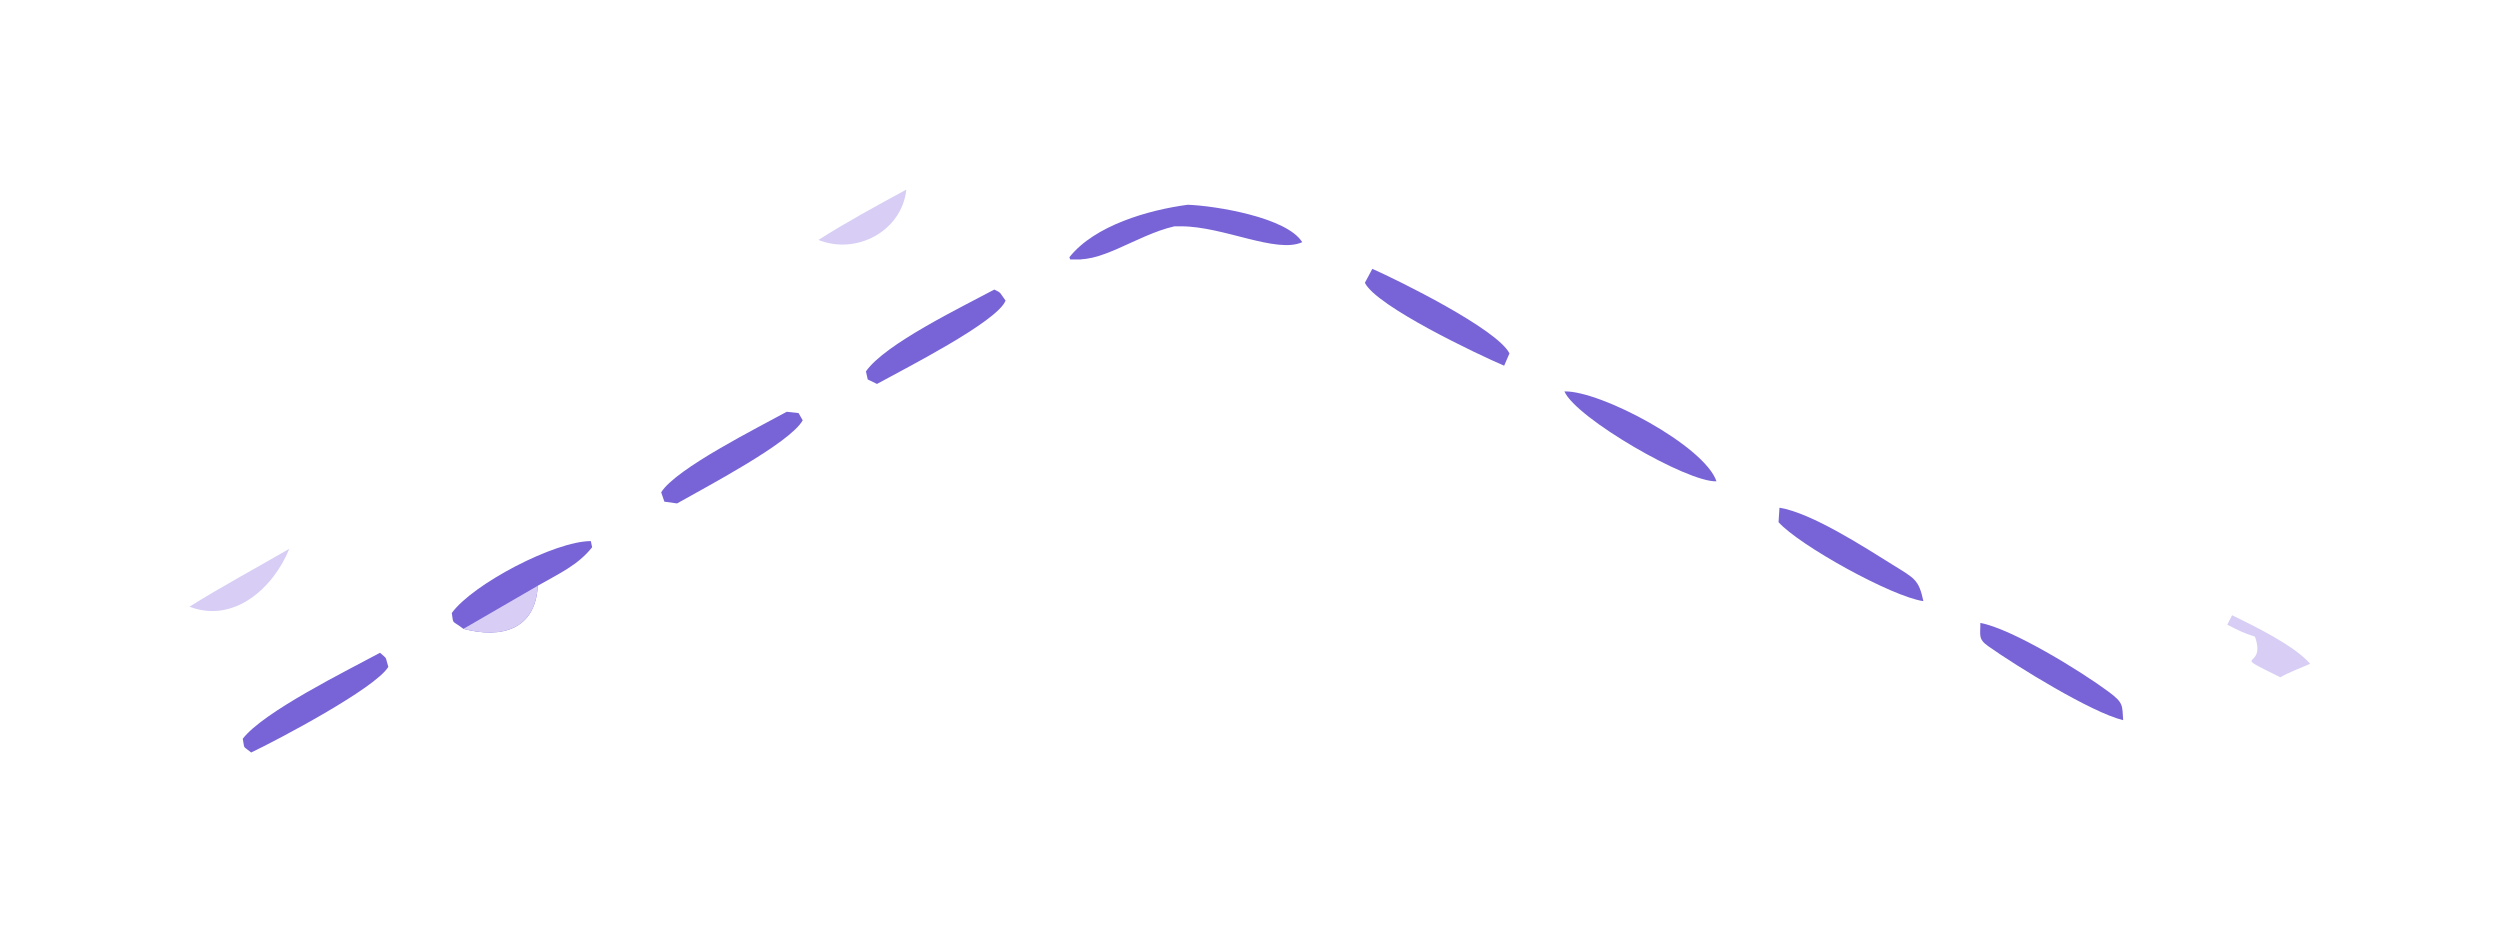
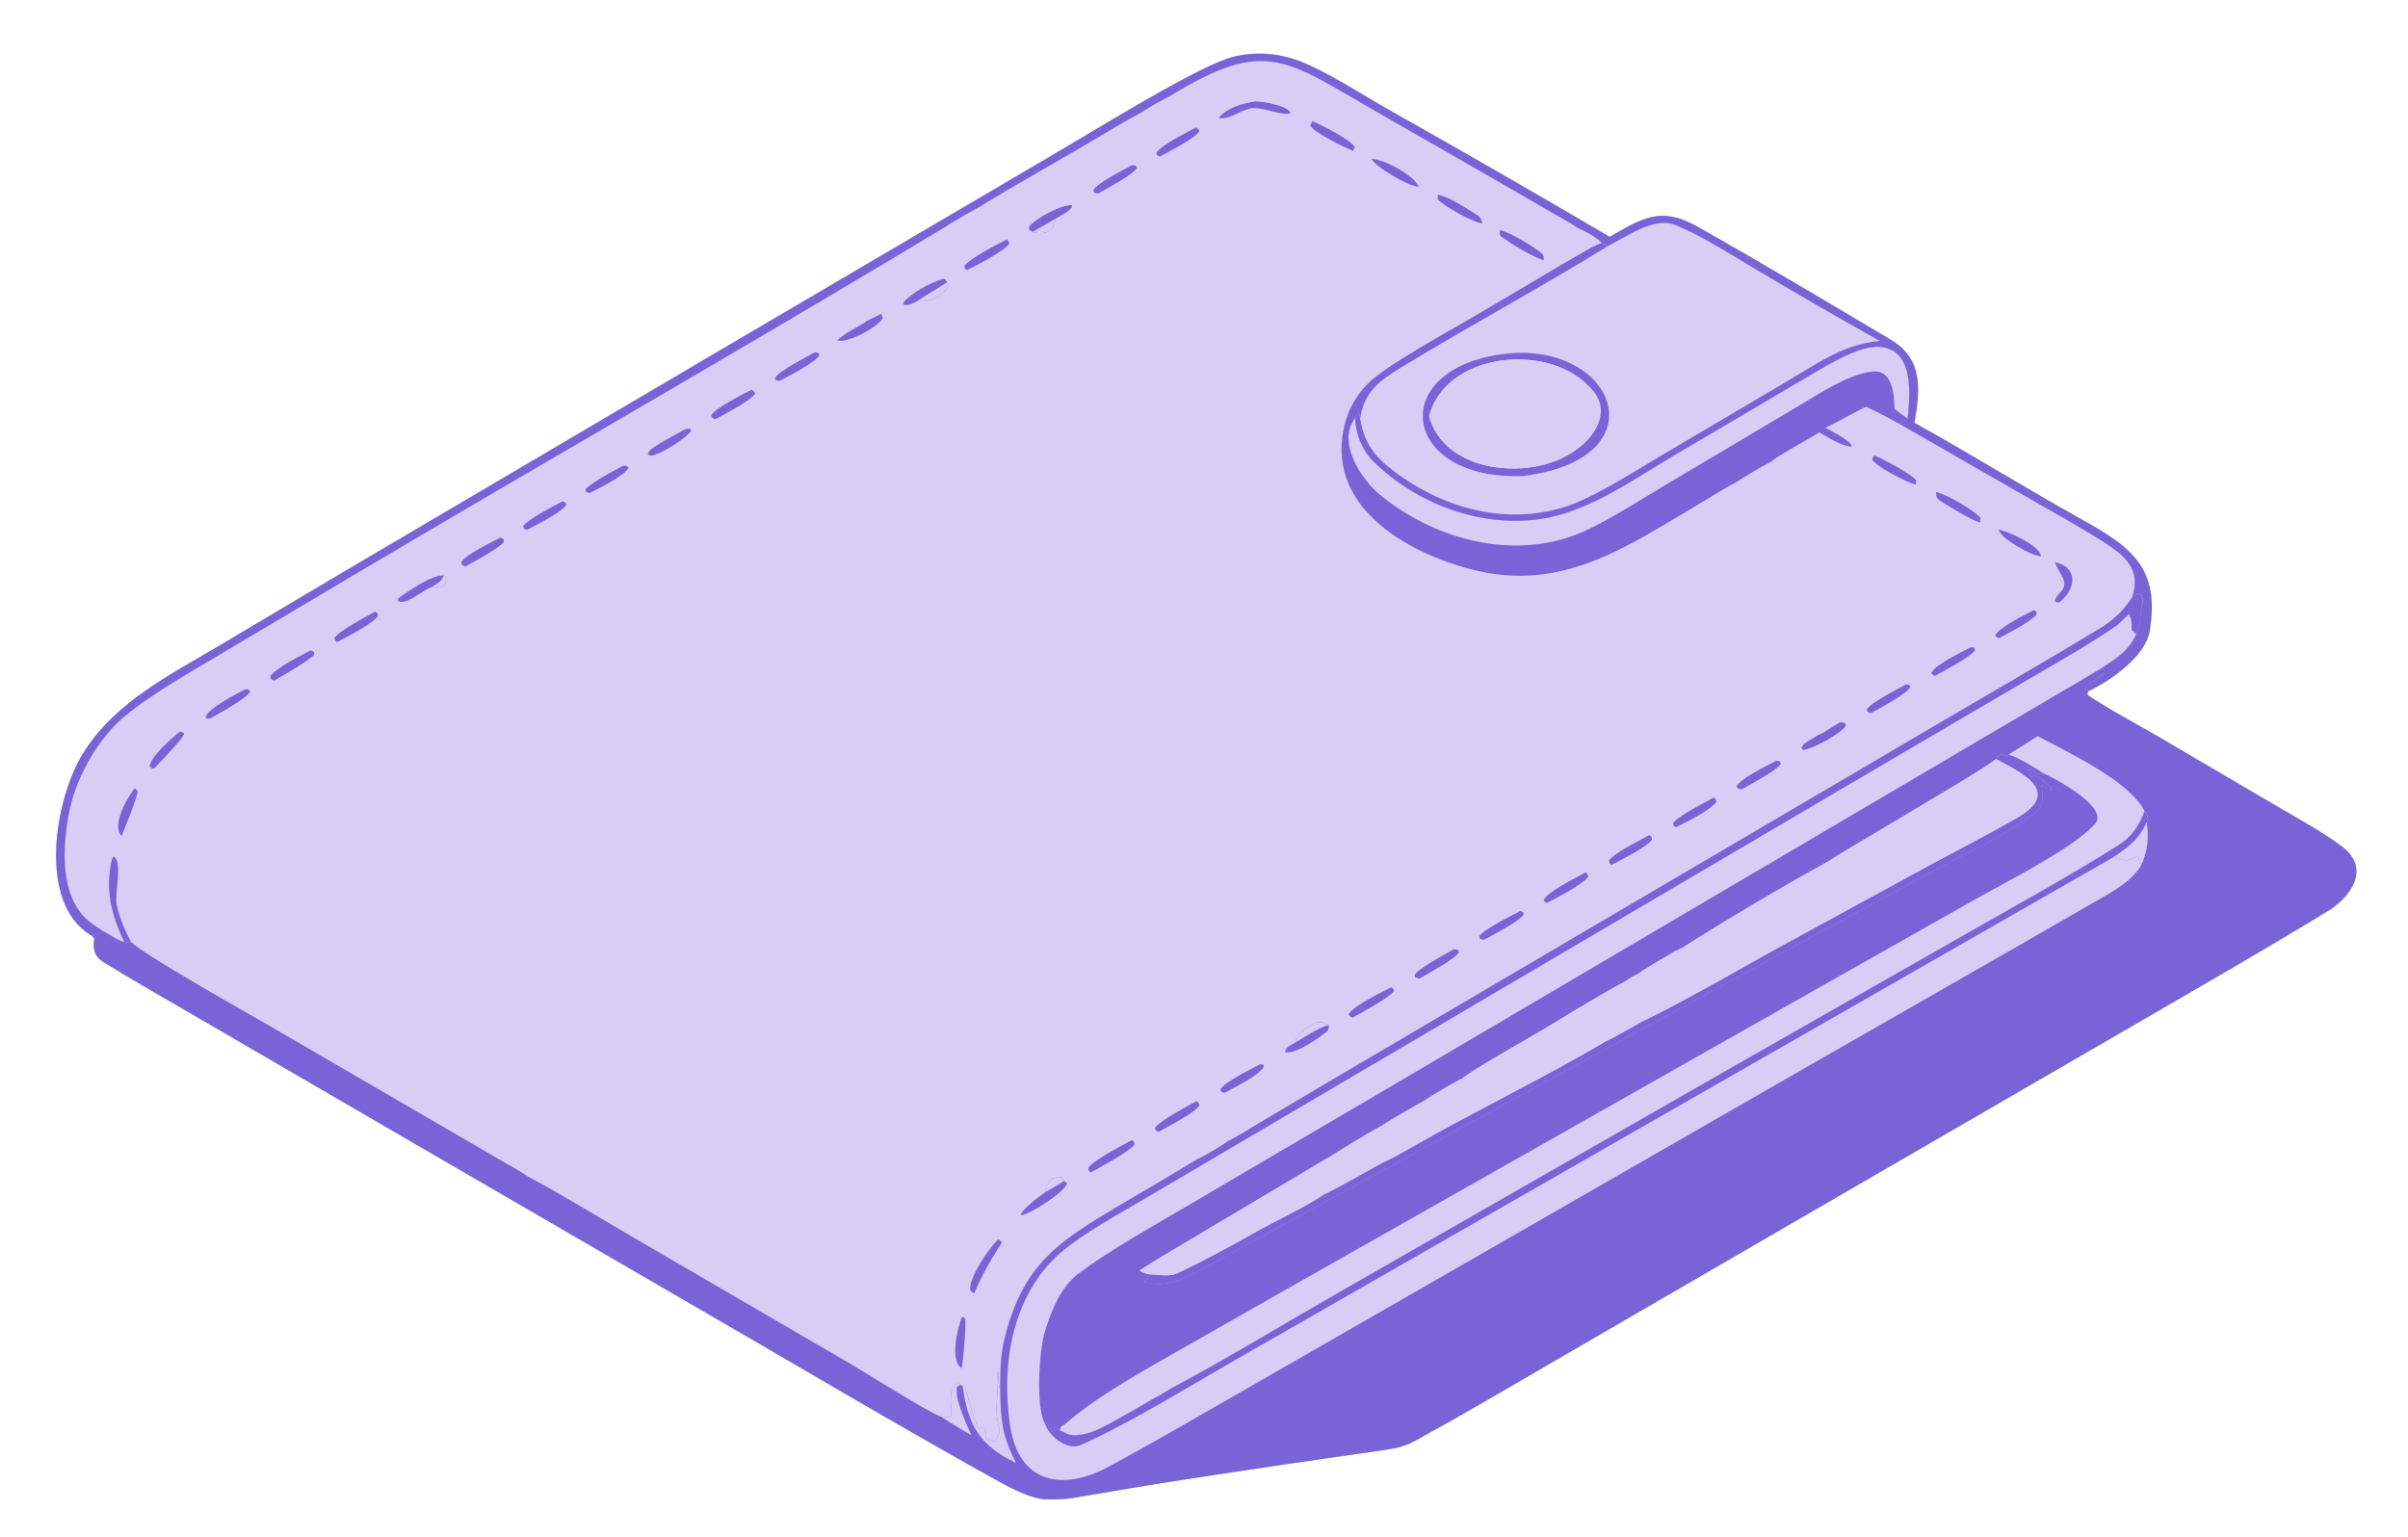
- <svg xmlns="http://www.w3.org/2000/svg" viewBox="0 0 211.1 79.5" width="211.1" height="79.5" fill="none">
-   <g transform="translate(-4136.7, -9155.1)">
+ <svg xmlns="http://www.w3.org/2000/svg" viewBox="0 0 659.9 421.2" width="659.9" height="421.2" fill="none">
+   <g transform="translate(-3892.9, -9144.6)">
+     <path d="M3918.14 9401.13C3902.94 9392.47 3907.92 9363.72 3915.53 9351.29C3924.29 9336.97 3939.79 9329.43 3953.79 9321.09L3987.17 9301.27L4095.33 9237.59L4183.13 9186.02C4193.08 9180.22 4221.67 9162.48 4230.71 9160.21C4236.36 9158.78 4242.3 9159.02 4247.82 9160.9C4255.23 9163.35 4266.53 9170.76 4273.57 9174.72C4293.83 9186.13 4313.98 9197.73 4334.03 9209.51C4342.93 9204.4 4348.07 9201.06 4357.96 9206.65C4375.82 9216.72 4393.43 9227.23 4411.06 9237.71C4420.02 9243.04 4419.1 9251.45 4417.57 9260.49C4433.03 9269.07 4448.07 9278.44 4463.63 9287.11C4477.09 9294.62 4484.91 9300.35 4481.99 9317.65C4480.83 9324.57 4471.16 9331.28 4465.2 9334.06L4464.9 9335.01C4469.95 9338.5 4478.5 9343.09 4484.09 9346.33L4517.14 9365.73C4522.99 9369.17 4529.42 9372.61 4534.79 9376.68C4542.88 9382.83 4536.87 9390.94 4530.13 9394.74C4513.77 9404.75 4497.18 9414.25 4480.61 9423.88L4390.91 9475.86L4319.6 9517.24C4306.8 9524.68 4293.83 9532.33 4280.85 9539.45C4277.39 9541.34 4274.63 9541.71 4270.78 9542.27C4251.52 9544.99 4232.28 9547.84 4213.06 9550.83C4204.27 9552.2 4195.54 9553.77 4186.76 9555.22C4184.84 9555.54 4179.74 9555.78 4177.95 9555.42C4173.93 9554.61 4169.51 9552.27 4165.92 9550.28C4143.88 9538.04 4122.08 9525.22 4100.29 9512.52L4006.66 9458.16L3946.69 9423.28C3938.17 9418.28 3929.53 9413.45 3921.15 9408.25C3918.68 9406.71 3918.3 9404.53 3918.73 9401.89L3918.14 9401.13Z" fill="#D7CDF5" />
+     <path d="M4477.1 9308.53L4478.49 9307.29C4479.84 9307.68 4479.35 9307.29 4480.05 9308.43C4480.06 9309.27 4480.12 9310.64 4479.64 9311.36C4479.39 9314.17 4479.36 9315.74 4478.32 9318.42L4478.22 9318.72C4476.11 9323.07 4472.9 9325.03 4469.01 9327.64L4469.67 9328.73C4467.54 9331.41 4464.84 9331.43 4464.23 9333.43L4465.2 9334.06L4464.9 9335.01C4469.95 9338.5 4478.5 9343.09 4484.09 9346.33L4517.14 9365.73C4522.99 9369.17 4529.42 9372.61 4534.79 9376.68C4542.88 9382.83 4536.87 9390.94 4530.13 9394.74C4513.77 9404.75 4497.18 9414.25 4480.61 9423.88L4390.91 9475.86L4319.6 9517.24C4306.8 9524.68 4293.83 9532.33 4280.85 9539.46C4277.39 9541.34 4274.63 9541.71 4270.78 9542.27C4251.52 9544.99 4232.28 9547.84 4213.06 9550.83C4204.27 9552.2 4195.54 9553.77 4186.76 9555.22C4184.84 9555.54 4179.74 9555.79 4177.95 9555.42C4173.93 9554.61 4169.5 9552.28 4165.92 9550.28C4143.88 9538.04 4122.08 9525.22 4100.29 9512.52L4006.66 9458.16L3946.69 9423.28C3938.17 9418.28 3929.53 9413.45 3921.15 9408.25C3918.68 9406.71 3918.3 9404.53 3918.73 9401.9L3918.14 9401.13C3919.29 9400.94 3920.16 9400.37 3921.2 9399.83C3922.6 9400.59 3925.69 9402.62 3926.95 9402.76C3927.89 9402.97 3927.82 9402.99 3928.74 9402.72C3932.16 9406.24 3960.69 9422.26 3966.6 9425.68L4032.43 9463.97C4033.92 9464.86 4035.69 9465.85 4037.11 9466.81C4047.24 9472.24 4058.23 9478.98 4068.26 9484.82L4126.07 9518.48C4130.09 9520.81 4147.69 9531.96 4150.71 9532.84C4152.08 9532.88 4152.17 9533.26 4153.53 9532.9C4153.73 9529.75 4152.52 9525.15 4155.5 9523.36L4156.08 9524.16L4156.71 9524.56L4157.26 9524.63C4158.24 9526.9 4159.97 9535.46 4161.51 9536.49L4161.79 9535.53C4162.74 9535.9 4163.14 9537.14 4163.19 9538.11L4162.87 9538.54L4163.69 9539.38L4164.68 9539.24L4165.05 9539.77L4165.76 9539.54C4166.42 9538.08 4167.15 9537.07 4166.69 9535.68C4165.17 9531.08 4166.78 9525.93 4166.21 9521.01L4166.44 9520.63C4166.63 9522.18 4166.34 9524.04 4166.97 9525.22C4167.01 9520.02 4167.07 9515.66 4168.38 9510.65C4173.52 9490.88 4183.26 9484.75 4199.4 9475.14C4206.71 9470.87 4214 9466.55 4221.24 9462.18C4223.38 9461.2 4227.24 9458.83 4229.19 9457.48C4231.19 9456.55 4235.57 9453.82 4237.63 9452.61L4257.08 9441.06L4328.27 9399.21L4423.52 9343.26C4438.33 9334.55 4453.34 9325.93 4468.04 9317.03C4472.13 9314.55 4474.32 9312.44 4477.1 9308.53Z" fill="#7864D7" />
+     <path d="M4476.41 9312.89C4477.15 9315 4477.09 9314.96 4477.1 9317.25L4478.32 9318.42L4478.22 9318.72C4476.11 9323.07 4472.9 9325.03 4469.01 9327.64L4275.09 9441.78L4217.74 9475.44C4208.2 9481.09 4197.47 9486.95 4188.65 9493.54C4183.52 9497.37 4180.92 9503.95 4179.15 9509.93C4177.63 9515.11 4176.74 9530.23 4179.22 9534.7L4179.93 9534.67C4180.31 9535.42 4180.68 9536.17 4181.05 9536.93L4181.54 9536.88L4181.87 9535.64C4182.51 9536 4182.79 9536.19 4183.38 9536.62C4183.92 9536.86 4185.76 9537.8 4186.18 9537.86C4191.37 9538.58 4196.76 9534.79 4201.2 9532.4C4203.88 9530.95 4206.82 9529.17 4209.59 9527.58C4210.73 9527.01 4212.2 9526.06 4213.33 9525.39C4228.55 9517.34 4246.22 9506.57 4261.31 9497.95L4366.29 9437.82L4434.5 9398.94C4447.3 9391.67 4460.64 9384.27 4473.12 9376.43C4477.13 9373.91 4478.9 9371.18 4480.58 9366.95C4481.5 9367.85 4481.39 9368.14 4481.59 9369.42L4481.19 9370.07C4481.78 9374.42 4481.43 9378.08 4479.51 9382.08C4478.4 9383.72 4477.05 9385.18 4475.5 9386.41C4472.8 9388.59 4467.52 9391.45 4464.38 9393.27L4444.78 9404.55L4383.74 9439.51L4263.53 9508.58L4224.82 9530.8C4215.51 9536.17 4206.21 9541.48 4196.76 9546.59C4184.19 9553.4 4172.06 9551.28 4169.72 9535.37C4167.18 9518.85 4170.24 9499.56 4183.45 9488.06C4189.67 9482.64 4199.99 9477.11 4207.3 9472.75L4250.93 9447.08L4400.8 9358.94L4446.57 9332.08C4454.72 9327.29 4465.74 9321.17 4473.28 9315.85L4476.41 9312.89Z" fill="#D7CDF5" />
+     <path d="M4480.58 9366.95C4481.5 9367.85 4481.39 9368.14 4481.58 9369.42L4481.19 9370.07C4481.78 9374.42 4481.43 9378.08 4479.51 9382.08L4478.89 9379.46C4478.3 9379.46 4478.32 9379.39 4477.87 9379.61C4474.76 9381.12 4475.13 9380.09 4472.16 9379.49L4293.65 9481.71L4230.8 9517.71C4218.02 9525.06 4202.71 9534.56 4189.09 9540.68C4185.63 9542.23 4180.46 9538.59 4179.22 9534.7L4179.93 9534.67C4180.31 9535.42 4180.68 9536.17 4181.05 9536.93L4181.54 9536.88L4181.87 9535.64C4182.51 9536 4182.79 9536.19 4183.38 9536.62C4183.92 9536.86 4185.76 9537.8 4186.18 9537.86C4191.37 9538.58 4196.76 9534.79 4201.2 9532.4C4203.88 9530.95 4206.82 9529.17 4209.59 9527.58C4210.73 9527.01 4212.2 9526.06 4213.33 9525.39C4228.55 9517.34 4246.22 9506.57 4261.31 9497.95L4366.29 9437.82L4434.5 9398.94C4447.3 9391.67 4460.64 9384.27 4473.12 9376.43C4477.13 9373.91 4478.9 9371.18 4480.58 9366.95Z" fill="#7864D7" />
+     <path d="M4481.19 9370.07C4481.78 9374.42 4481.43 9378.08 4479.51 9382.08L4478.89 9379.46C4478.3 9379.46 4478.32 9379.39 4477.87 9379.61C4474.76 9381.12 4475.13 9380.09 4472.16 9379.49C4476.5 9376.49 4478.8 9374.92 4481.19 9370.07Z" fill="#D7CDF5" />
+     <path d="M4476.41 9312.89C4477.15 9315 4477.09 9314.96 4477.1 9317.25L4478.32 9318.42L4478.22 9318.72C4475.5 9317.55 4476.95 9317.66 4473.52 9317.07L4473.28 9315.85L4476.41 9312.89Z" fill="#D7CDF5" />
+     <path d="M4439.9 9352.66L4440.92 9351.47C4442.03 9351.2 4441.45 9351.2 4442.68 9351.84L4443.32 9351.42C4446.12 9352.21 4450.39 9354.96 4452.98 9356.57C4450.93 9356.95 4451.16 9356.77 4449.63 9355.33L4448.89 9355.28C4449.04 9356.57 4449.03 9356.53 4449.55 9357.73L4450.23 9356.88C4451.53 9357.59 4454.63 9359.66 4455.12 9361L4454.88 9361.51C4453.91 9360.65 4453.45 9359.93 4452.39 9359.76C4452.66 9361.83 4453.14 9365.16 4451.52 9366.59C4444.74 9372.54 4432.98 9377.82 4425.05 9382.09L4386.75 9402.85L4307.73 9445.91L4251.11 9476.75C4240.72 9482.44 4230.36 9488.22 4219.85 9493.7C4215.71 9495.86 4211.04 9497.58 4206.43 9495.94C4207.73 9494.97 4207.19 9495.58 4207.87 9493.87C4206.52 9493.58 4206.4 9493.49 4205.2 9492.92C4206 9492.06 4216.79 9485.75 4218.49 9484.73L4256.48 9462.13C4260.82 9459.42 4267.48 9455.25 4271.91 9452.91C4275.59 9450.59 4279.39 9448.45 4283.16 9446.29C4284.88 9445.05 4291.75 9440.98 4293.62 9440.17C4296.73 9437.75 4307.83 9431.43 4311.63 9429.23C4320.07 9424.36 4329.62 9418.17 4338.12 9413.67C4339.63 9412.55 4340.63 9412.07 4342.28 9411.2C4344.63 9409.51 4349.45 9406.88 4352.19 9405.18L4354.13 9404.25C4366.09 9396.64 4381.77 9387.39 4394.13 9380.57C4395.13 9379.7 4403.8 9374.66 4405.26 9373.78L4431.19 9358.29C4434.46 9356.34 4436.84 9354.9 4439.9 9352.66Z" fill="#D7CDF5" />
+     <path d="M4439.9 9352.66L4440.92 9351.47C4442.03 9351.2 4441.45 9351.2 4442.68 9351.84L4443.32 9351.42C4446.12 9352.21 4450.39 9354.96 4452.98 9356.57C4450.93 9356.95 4451.16 9356.77 4449.63 9355.33L4448.89 9355.28C4449.04 9356.57 4449.03 9356.53 4449.55 9357.73L4450.23 9356.88C4451.53 9357.59 4454.63 9359.66 4455.12 9361L4454.88 9361.51C4453.91 9360.65 4453.45 9359.93 4452.39 9359.76C4452.66 9361.83 4453.14 9365.16 4451.52 9366.59C4444.74 9372.54 4432.98 9377.82 4425.05 9382.09L4386.75 9402.85L4307.73 9445.91L4251.11 9476.75C4240.72 9482.44 4230.36 9488.22 4219.85 9493.7C4215.71 9495.86 4211.04 9497.58 4206.43 9495.94C4207.73 9494.97 4207.19 9495.58 4207.86 9493.87C4209.69 9494.04 4213.62 9494.46 4215.15 9493.76C4221.86 9490.66 4229.73 9486.42 4236.13 9482.78C4241.54 9479.69 4250.59 9475.43 4255.38 9472.21C4260.73 9469.61 4266.72 9466.11 4271.99 9463.19C4274.47 9462.05 4277.45 9460.36 4279.83 9459C4297.2 9449.09 4315.67 9440.18 4332.87 9430.08C4334.65 9429.37 4341.58 9425.41 4343.22 9424.46C4356.27 9418.11 4373.06 9408.18 4386.2 9401.09L4422.22 9381.46C4430.01 9377.25 4437.94 9373.21 4445.62 9368.79C4458.08 9361.63 4447.13 9356.53 4439.9 9352.66Z" fill="#7864D7" />
+     <path d="M4439.9 9352.66C4447.13 9356.53 4458.08 9361.63 4445.62 9368.79C4437.94 9373.21 4430.01 9377.25 4422.22 9381.45L4386.2 9401.09C4373.06 9408.18 4356.27 9418.11 4343.23 9424.46C4344.45 9419.98 4361.4 9412.83 4365.95 9411.01C4366.72 9409.81 4367.2 9408.83 4368.52 9408.27C4376.31 9404.96 4383.07 9401.41 4390.37 9397.19C4395.06 9394.48 4403.17 9391.81 4407.25 9387.81C4410.15 9384.97 4413.6 9386.33 4415.46 9384.18C4415.22 9383.33 4415.24 9383.74 4415.33 9382.94C4422.22 9379.33 4429.12 9375.97 4435.64 9371.74C4439.77 9369.08 4453.39 9366.45 4447.83 9359.03C4446.51 9358.7 4445.48 9358.4 4444.52 9357.37C4438.95 9351.35 4436.59 9359.97 4431.19 9358.29C4434.46 9356.34 4436.84 9354.9 4439.9 9352.66Z" fill="#D7CDF5" />
+     <path d="M4256.48 9462.13C4255.06 9467.69 4237.38 9474.17 4232.86 9477.29C4230.59 9478.86 4211.92 9489.11 4211.93 9490.16L4211.92 9489.65L4212.44 9490.24C4213.49 9490.21 4214.26 9489.97 4214.89 9490.47L4213.17 9491.62L4213.17 9492.2L4213.8 9492.41C4215.99 9490.99 4222.77 9489.82 4223.26 9488.5L4222.58 9487.88C4223.82 9486.37 4229.17 9485.58 4230.62 9484.49C4237.95 9478.98 4246.39 9475.69 4254.62 9471.86L4255.38 9472.21C4250.59 9475.43 4241.54 9479.69 4236.13 9482.77C4229.73 9486.42 4221.86 9490.66 4215.15 9493.76C4213.62 9494.46 4209.69 9494.04 4207.87 9493.87C4206.52 9493.58 4206.4 9493.48 4205.2 9492.92C4206 9492.06 4216.79 9485.75 4218.49 9484.73L4256.48 9462.13Z" fill="#D7CDF5" />
+     <path d="M4271.99 9463.19C4272.21 9462.07 4272.54 9461.84 4273.56 9460.99C4276.8 9458.27 4275.61 9458.35 4279.21 9458.5C4283.3 9455.07 4329.1 9429.7 4332.87 9430.08C4315.67 9440.18 4297.2 9449.09 4279.83 9459C4277.45 9460.36 4274.47 9462.04 4271.99 9463.19Z" fill="#D7CDF5" />
+     <path d="M4338.12 9413.67C4336.29 9418.61 4318.06 9426.18 4313.49 9429.08C4310.18 9431.18 4311.31 9429.81 4309.07 9432.73C4307.06 9435.34 4302.21 9434.33 4300.24 9439.16C4299.18 9439.56 4294.7 9440.37 4293.62 9440.17C4296.73 9437.75 4307.83 9431.42 4311.63 9429.23C4320.07 9424.36 4329.62 9418.17 4338.12 9413.67Z" fill="#D7CDF5" />
+     <path d="M4394.13 9380.57C4392.39 9384.59 4378.23 9390.96 4374.09 9393.53C4368.05 9397.25 4361.18 9403.09 4354.13 9404.25C4366.09 9396.64 4381.77 9387.39 4394.13 9380.57Z" fill="#D7CDF5" />
+     <path d="M4283.16 9446.29C4281.44 9450.08 4276.09 9453 4271.91 9452.91C4275.59 9450.59 4279.39 9448.45 4283.16 9446.29Z" fill="#D7CDF5" />
+     <path d="M4352.19 9405.18C4352.78 9405.96 4353.29 9406.29 4353.21 9407.01L4352.7 9407.18C4350.31 9408.01 4344.19 9411.18 4342.28 9411.2C4344.63 9409.51 4349.45 9406.88 4352.19 9405.18Z" fill="#D7CDF5" />
+     <path d="M4451.32 9346.37C4459.59 9350.79 4476.37 9358.65 4480.42 9366.63L4480.58 9366.95C4478.9 9371.18 4477.13 9373.91 4473.12 9376.43C4460.64 9384.27 4447.3 9391.67 4434.5 9398.94L4366.29 9437.82L4261.31 9497.95C4246.22 9506.57 4228.55 9517.34 4213.33 9525.39C4212.2 9526.06 4210.73 9527.01 4209.59 9527.58C4206.82 9529.17 4203.88 9530.95 4201.2 9532.4C4196.76 9534.79 4191.37 9538.58 4186.18 9537.86C4185.76 9537.8 4183.92 9536.86 4183.38 9536.62C4183.77 9535.27 4183.4 9535.85 4184.76 9534.99L4187.93 9532.36C4195.15 9526.51 4206.73 9520.02 4214.9 9515.36L4248.23 9496.4L4386.62 9418L4434.46 9390.95C4441.64 9386.89 4461.46 9376.94 4467.1 9370.34C4470.77 9366.04 4457.11 9358.51 4452.98 9356.57C4450.39 9354.96 4446.12 9352.21 4443.32 9351.42L4451.32 9346.37Z" fill="#D7CDF5" />
+     <path d="M4209.59 9527.58C4209.18 9525.55 4209.64 9525.05 4211.23 9524.04C4212.93 9524.06 4212.28 9523.75 4213.38 9524.71L4213.33 9525.39C4212.2 9526.06 4210.73 9527.01 4209.59 9527.58Z" fill="#D7CDF5" />
+     <path d="M4184.76 9534.99L4187.93 9532.36C4189.15 9532.52 4189.26 9532.4 4190.19 9533.14C4189.51 9534.47 4187.73 9535.01 4186.34 9535.49C4185.42 9535.31 4185.51 9535.44 4184.76 9534.99Z" fill="#D7CDF5" />
+     <path d="M4206.43 9495.94C4211.04 9497.58 4215.71 9495.86 4219.85 9493.7C4230.36 9488.22 4240.72 9482.44 4251.11 9476.75L4307.73 9445.91L4386.75 9402.85L4425.05 9382.09C4432.98 9377.82 4444.74 9372.54 4451.52 9366.59C4453.14 9365.16 4452.66 9361.83 4452.39 9359.76C4453.45 9359.92 4453.91 9360.65 4454.88 9361.51C4456.29 9363.72 4457.27 9364.86 4456.67 9367.54C4455.94 9370.8 4452.04 9373.2 4449.23 9374.75C4432.6 9383.91 4415.85 9392.95 4399.19 9402.07L4293.49 9459.82L4243.47 9487.43C4234.78 9492.25 4225.86 9497.33 4216.94 9501.7C4210.3 9504.95 4202.93 9501.65 4196.91 9498.42C4198.62 9497.21 4200.61 9495.73 4202.36 9494.63C4203.69 9495.04 4205.13 9495.45 4206.43 9495.94Z" fill="#7864D7" />
+     <path d="M4156.71 9524.56L4157.26 9524.63C4158.24 9526.9 4159.97 9535.46 4161.51 9536.49L4161.79 9535.53C4162.74 9535.9 4163.14 9537.14 4163.19 9538.11L4162.87 9538.55L4163.69 9539.38L4164.68 9539.24L4165.05 9539.77L4165.76 9539.54C4166.42 9538.08 4167.15 9537.07 4166.69 9535.68C4165.17 9531.08 4166.78 9525.93 4166.21 9521.02L4166.44 9520.63C4166.63 9522.18 4166.34 9524.04 4166.97 9525.22C4167.15 9533.95 4167.43 9537.96 4171.39 9545.63C4161.35 9540.8 4158.2 9535.3 4156.71 9524.56Z" fill="#D7CDF5" />
+     <path d="M4150.71 9532.84C4152.08 9532.88 4152.17 9533.26 4153.53 9532.9C4153.73 9529.75 4152.52 9525.15 4155.5 9523.36L4156.08 9524.16L4155.16 9524.69C4154.41 9527.98 4157.78 9534.88 4159.1 9537.99C4156.38 9536.37 4153.28 9534.62 4150.71 9532.84Z" fill="#D7CDF5" />
+     <path d="M4476.41 9312.89C4477.32 9311.68 4478.03 9310.37 4479.06 9309.03L4479.51 9309.3L4479.64 9311.36C4479.39 9314.17 4479.36 9315.74 4478.32 9318.42L4477.1 9317.25C4477.09 9314.96 4477.15 9315 4476.41 9312.89Z" fill="#7864D7" />
+     <path d="M4032.43 9463.97C4033.92 9464.86 4035.69 9465.85 4037.11 9466.81L4035.64 9466.73C4033.21 9468.84 4031.75 9467.01 4032.43 9463.97Z" fill="#7864D7" />
+     <path d="M4333.38 9212.14C4338.61 9209.5 4346.18 9204.01 4351.79 9206.19C4358.61 9208.83 4366.57 9213.99 4373.02 9217.8C4384.6 9224.71 4396.28 9231.46 4408.04 9238.05C4398 9239 4391.17 9244.1 4382.52 9249.18L4348.52 9269.25C4341.69 9273.3 4330.93 9280.16 4323.84 9282.8C4306.42 9289.3 4287.51 9284 4273.41 9272.57C4268.74 9268.79 4266.7 9265.24 4265.63 9259.38C4266.69 9252.03 4270.9 9248.95 4276.9 9245.3C4295.5 9233.96 4314.85 9223.58 4333.38 9212.14Z" fill="#D7CDF5" />
+     <path d="M4306.94 9241.41C4336.17 9239.3 4347.58 9270.4 4310.32 9275.06C4276.22 9276.46 4272.42 9244.5 4306.94 9241.41Z" fill="#7864D7" />
+     <path d="M4284.53 9258.63C4289.13 9241.33 4316.37 9238.54 4327.88 9250.07C4336.12 9257.02 4329.21 9266.33 4321.48 9269.92C4309.62 9275.97 4288.53 9273.62 4284.53 9258.63Z" fill="#D7CDF5" />
+     <path d="M4284.53 9258.63C4289.13 9241.33 4316.37 9238.54 4327.88 9250.07C4327.19 9249.89 4326.44 9249.71 4325.76 9249.48L4325.98 9250.41C4324.91 9250.17 4325.36 9250.47 4324.62 9249.66L4324.3 9249.31C4321.54 9246.29 4311.97 9244.26 4308.03 9244.93C4302.41 9245.88 4294.49 9246.03 4290.88 9251.04C4289.09 9253.53 4286.86 9256.13 4287.31 9259.5C4288.25 9262.7 4293.2 9267.42 4295.72 9269.88C4295.97 9270.12 4297.37 9270.4 4297.73 9270.54C4301.47 9272.06 4318.31 9270.65 4321.2 9269.22L4321.48 9269.92C4309.62 9275.97 4288.53 9273.62 4284.53 9258.63Z" fill="#D7CDF5" />
+     <path d="M4331.77 9211.15C4332.51 9211.74 4332.53 9211.76 4333.38 9212.14C4314.85 9223.58 4295.5 9233.96 4276.9 9245.3C4270.9 9248.95 4266.69 9252.03 4265.63 9259.38L4265.31 9257.45C4264.97 9257.99 4264.65 9258.58 4264.33 9259.14C4264.23 9263.2 4266.3 9268.12 4269.13 9270.92C4281.43 9283.07 4299.93 9289.84 4317.16 9286.48C4329.31 9284.11 4341.17 9275.59 4351.91 9269.29L4389.25 9247.27C4394.02 9244.48 4402.67 9239.15 4408.15 9239.68C4417.79 9240.61 4416.25 9253.22 4415.68 9259.34C4414.84 9260.13 4414.31 9260.25 4413.24 9260.68C4410.64 9259.29 4406.9 9257.19 4404.2 9256.1C4400.51 9257.97 4396.77 9260.08 4393.13 9261.89C4395.77 9263.28 4398.09 9264.31 4400.2 9266.43L4400.34 9267.02C4397.47 9266.85 4394.03 9264.57 4391.52 9263.11C4388.58 9264.91 4380.18 9269.43 4378.1 9271.27C4374.88 9272.94 4371.86 9274.84 4368.77 9276.74C4365.81 9278.21 4361.63 9280.92 4358.65 9282.64C4338.74 9294.43 4321.04 9306.98 4296.57 9300.77C4277.89 9296.03 4255.35 9282.93 4261.6 9260.22C4262.8 9255.96 4265.17 9252.11 4268.44 9249.11C4273.43 9244.5 4288.6 9236.12 4295.21 9232.28C4306.5 9225.74 4317.96 9218.72 4329.25 9212.29C4329.78 9211.96 4331.14 9211.42 4331.77 9211.15Z" fill="#7864D7" />
+     <path d="M4264.33 9259.14C4264.23 9263.2 4266.3 9268.12 4269.13 9270.92C4281.43 9283.07 4299.93 9289.84 4317.16 9286.48C4329.31 9284.1 4341.17 9275.59 4351.91 9269.29L4389.25 9247.26C4394.02 9244.48 4402.67 9239.15 4408.15 9239.68C4417.79 9240.61 4416.25 9253.22 4415.68 9259.34C4414.56 9258.55 4413.08 9257.59 4412.09 9256.7C4411.94 9252.91 4411.74 9245.67 4405.75 9246.46C4399.09 9247.35 4391.66 9252.42 4385.8 9255.86L4349.2 9277.59C4342.02 9281.84 4331.22 9288.94 4323.57 9291.6C4305.62 9297.83 4285.39 9291.96 4271.06 9280.21C4265.81 9275.9 4259.17 9265.57 4264.33 9259.14Z" fill="#D7CDF5" />
+     <path d="M3918.14 9401.13C3902.94 9392.47 3907.92 9363.72 3915.53 9351.29C3924.29 9336.97 3939.79 9329.43 3953.79 9321.09L3987.17 9301.27L4095.33 9237.59L4183.13 9186.02C4193.08 9180.22 4221.67 9162.48 4230.71 9160.21C4236.36 9158.78 4242.3 9159.02 4247.82 9160.9C4255.23 9163.35 4266.53 9170.76 4273.57 9174.72C4293.83 9186.13 4313.98 9197.73 4334.03 9209.51C4342.93 9204.4 4348.07 9201.06 4357.96 9206.65C4375.82 9216.72 4393.43 9227.23 4411.06 9237.71C4420.02 9243.04 4419.1 9251.45 4417.57 9260.49C4433.03 9269.07 4448.07 9278.44 4463.63 9287.11C4477.09 9294.62 4484.91 9300.35 4481.99 9317.65C4480.83 9324.57 4471.16 9331.28 4465.2 9334.06L4464.23 9333.43C4464.84 9331.43 4467.54 9331.41 4469.67 9328.73L4469.01 9327.64C4472.9 9325.03 4476.11 9323.07 4478.22 9318.72L4478.32 9318.41C4479.36 9315.74 4479.39 9314.17 4479.64 9311.35C4480.12 9310.63 4480.06 9309.27 4480.05 9308.43C4479.35 9307.29 4479.84 9307.68 4478.49 9307.29L4477.1 9308.53C4480.01 9300.39 4474.83 9296.57 4468.49 9292.59C4462.53 9288.84 4456.31 9285.42 4450.21 9281.91L4413.24 9260.68C4414.31 9260.25 4414.84 9260.13 4415.68 9259.34C4416.25 9253.22 4417.79 9240.61 4408.15 9239.68C4402.67 9239.15 4394.02 9244.48 4389.25 9247.26L4351.91 9269.29C4341.17 9275.59 4329.31 9284.1 4317.16 9286.48C4299.93 9289.84 4281.43 9283.07 4269.13 9270.92C4266.3 9268.12 4264.23 9263.2 4264.33 9259.14C4264.65 9258.58 4264.97 9257.99 4265.31 9257.45L4265.63 9259.38C4266.7 9265.24 4268.74 9268.79 4273.41 9272.57C4287.51 9284 4306.42 9289.3 4323.84 9282.8C4330.93 9280.16 4341.69 9273.3 4348.52 9269.25L4382.52 9249.18C4391.17 9244.1 4398 9239 4408.04 9238.05C4396.28 9231.46 4384.6 9224.71 4373.02 9217.8C4366.57 9213.99 4358.61 9208.83 4351.79 9206.19C4346.18 9204.01 4338.61 9209.5 4333.38 9212.14C4332.53 9211.76 4332.51 9211.74 4331.77 9211.15C4330.43 9209.6 4327.05 9207.97 4325.18 9207.05C4323.96 9206.06 4319.27 9203.49 4317.74 9202.6L4302.71 9193.92L4270.47 9175.43C4245.17 9161 4240.03 9154.62 4213.23 9171.11C4210.66 9172.51 4208.28 9173.79 4205.81 9175.36C4202.44 9177.12 4198.9 9179.21 4195.63 9181.18C4184.26 9188.04 4172.4 9194.44 4161.13 9201.44C4158.47 9202.98 4155.26 9204.72 4152.7 9206.33C4100.22 9238.03 4046.09 9268.94 3993.23 9300.22L3953.23 9323.97C3944.83 9329 3934.47 9334.78 3927.08 9340.92C3920.08 9346.73 3914.2 9356.94 3912.19 9365.74C3910.37 9373.74 3909.3 9385.96 3913.97 9393.3C3916.09 9396.62 3918.05 9397.81 3921.2 9399.83C3920.16 9400.37 3919.29 9400.94 3918.14 9401.13Z" fill="#7864D7" />
+     <path d="M3926.95 9402.76C3923.57 9395.74 3921.52 9388.5 3923.61 9380.05C3923.67 9379.79 3923.9 9379.57 3924.09 9379.37C3926.58 9380.71 3924.27 9389.75 3924.85 9392.48C3925.59 9395.96 3927.12 9399.65 3928.74 9402.72C3927.82 9402.99 3927.89 9402.97 3926.95 9402.76Z" fill="#7864D7" />
    <path d="M4325.18 9207.05C4327.05 9207.97 4330.43 9209.6 4331.77 9211.15C4331.14 9211.42 4329.78 9211.96 4329.25 9212.29C4324.69 9210.02 4328.14 9211.8 4327.11 9208.86C4326.1 9208.54 4325.73 9208.33 4324.77 9207.85L4325.18 9207.05Z" fill="#D7CDF5" />
    <path d="M4161.13 9201.44C4159.78 9204.76 4156.45 9207.76 4152.7 9206.33C4155.26 9204.72 4158.47 9202.98 4161.13 9201.44Z" fill="#D7CDF5" />
    <path d="M4213.23 9171.11C4212.85 9174.62 4209.02 9176.65 4205.81 9175.36C4208.28 9173.79 4210.66 9172.51 4213.23 9171.11Z" fill="#D7CDF5" />
+     <path d="M4378.1 9271.27C4376.81 9274.35 4372.18 9277.47 4368.77 9276.74C4371.86 9274.84 4374.88 9272.94 4378.1 9271.27Z" fill="#D7CDF5" />
+     <path d="M4221.24 9462.18C4221.17 9460.88 4220.86 9460.59 4221.89 9459.64C4223.41 9458.24 4227.19 9457.31 4229.19 9457.48C4227.24 9458.83 4223.38 9461.2 4221.24 9462.18Z" fill="#D7CDF5" />
+     <path d="M4247.76 9430.43C4248.3 9427.95 4250.57 9426.33 4252.82 9425.25C4254.73 9424.35 4255.26 9424.81 4257.04 9425.55C4256.99 9426.57 4257.19 9426.76 4256.3 9427.5C4254.19 9429.27 4247.81 9433.6 4245.13 9433.02C4245.13 9431.59 4246.58 9431.09 4247.76 9430.43Z" fill="#7864D7" />
+     <path d="M4247.76 9430.43C4248.3 9427.95 4250.57 9426.33 4252.82 9425.25C4254.73 9424.35 4255.26 9424.81 4257.04 9425.55C4254.28 9426.27 4250.31 9428.89 4247.76 9430.43Z" fill="#D7CDF5" />
+     <path d="M4144.16 9227.19C4142.83 9227.8 4141.99 9228.42 4140.61 9228.13L4140.4 9227.62C4142.32 9225.07 4148.25 9221.83 4151.37 9221.03C4151.87 9220.9 4152.18 9221.6 4152.48 9221.97L4152.77 9223.1C4150.81 9226.35 4147.81 9227.39 4144.16 9227.19Z" fill="#7864D7" />
+     <path d="M4152.48 9221.97L4152.77 9223.1C4150.81 9226.35 4147.81 9227.39 4144.16 9227.19C4146.75 9225.47 4149.79 9223.69 4152.48 9221.97Z" fill="#D7CDF5" />
+     <path d="M4179.39 9471.33C4179.54 9468.92 4181.24 9466.81 4183.83 9467.26L4184.54 9468.31L4185.31 9468.9C4185.22 9470.89 4175.14 9477.64 4172.6 9477.66C4173.08 9475.88 4177.84 9472.47 4179.39 9471.33Z" fill="#7864D7" />
+     <path d="M4179.39 9471.33C4179.54 9468.92 4181.24 9466.81 4183.83 9467.26L4184.54 9468.31C4182.97 9469.24 4180.96 9470.51 4179.39 9471.33Z" fill="#D7CDF5" />
    <path d="M4175.83 9208.2C4174.8 9207.41 4175.01 9207.89 4174.85 9206.86C4176.63 9204.41 4183.56 9200.79 4186.59 9200.79L4186.7 9201.31C4185.48 9202.85 4183.84 9203.56 4182.11 9204.56C4181.92 9208.24 4179.07 9209.06 4175.83 9208.2Z" fill="#7864D7" />
    <path d="M4175.83 9208.2L4182.11 9204.56C4181.92 9208.24 4179.07 9209.06 4175.83 9208.2Z" fill="#D7CDF5" />
    <path d="M4236.99 9172.39C4239.33 9172.47 4245.38 9173.46 4246.66 9175.55C4244.49 9176.54 4240.02 9174.22 4236.46 9174.21L4235.87 9174.21C4232.62 9174.95 4229.41 9177.57 4227 9176.88L4228.09 9177.01L4227.07 9177.01L4227 9176.82C4229.13 9174.13 4233.68 9172.83 4236.99 9172.39Z" fill="#7864D7" />
+     <path d="M4014.51 9302.35L4014.99 9302.44C4015.55 9305.74 4013.73 9305.53 4011.12 9305.56C4008.8 9306.2 4004.26 9310.7 4001.97 9309.33L4001.97 9308.68C4004.49 9306.81 4011.44 9301.97 4014.51 9302.35Z" fill="#7864D7" />
+     <path d="M4014.51 9302.35L4014.99 9302.44C4015.55 9305.74 4013.73 9305.53 4011.12 9305.56C4011.21 9305.5 4011.3 9305.45 4011.4 9305.39L4011.85 9305.08C4013.47 9304.02 4013.72 9304.05 4014.51 9302.35Z" fill="#D7CDF5" />
+     <path d="M4166.35 9484.3C4167.26 9484.65 4166.9 9484.36 4167.42 9485.19C4164.32 9490.09 4162.17 9493.72 4159.91 9499.06C4158.98 9498.68 4159.39 9498.94 4158.75 9498.15C4158.65 9494.24 4163.75 9487.14 4166.35 9484.3Z" fill="#7864D7" />
+     <path d="M4397.33 9342.49L4398.51 9342.78L4398.79 9343.47C4397.5 9345.61 4389.44 9350.08 4386.92 9350.15L4386.57 9349.65C4387.2 9348.33 4387.2 9348.63 4388.55 9347.66L4391.02 9346.14L4392.68 9345.34C4394.24 9344.31 4395.73 9343.44 4397.33 9342.49Z" fill="#7864D7" />
+     <path d="M4203.06 9457.11C4203.85 9457.74 4203.61 9457.34 4203.77 9458.33C4202.46 9460.25 4194.2 9464.62 4191.81 9465.97C4191.09 9465.25 4191.31 9465.68 4191.15 9464.67C4192.8 9462.42 4200.27 9458.66 4203.06 9457.11Z" fill="#7864D7" />
+     <path d="M4379.68 9353.13L4380.65 9353.25L4380.91 9353.98C4379.75 9355.83 4372.52 9359.63 4370.23 9360.93C4369.09 9360.74 4369.53 9361.03 4368.77 9360.24C4369.47 9358.15 4377.56 9354.25 4379.68 9353.13Z" fill="#7864D7" />
+     <path d="M3960.07 9333.54C3961.15 9333.55 3960.67 9333.41 3961.49 9334.07C3960.63 9336.04 3952.87 9340.15 3950.57 9341.47L3949.54 9341.58L3949.26 9341.04C3950.05 9338.72 3957.74 9334.74 3960.07 9333.54Z" fill="#7864D7" />
+     <path d="M3978.07 9322.84L3979 9323.33L3978.99 9324.05C3977.33 9325.88 3970.53 9329.67 3968 9331.16L3967.08 9330.67L3966.99 9329.9C3968.74 9327.51 3975.18 9324.4 3978.07 9322.84Z" fill="#7864D7" />
+     <path d="M4220.71 9446.47C4221.54 9446.97 4221.22 9446.62 4221.63 9447.56C4220.4 9449.58 4212.82 9453.47 4210.37 9454.84L4209.53 9454.39L4209.46 9453.65C4211.09 9451.55 4218.08 9447.95 4220.71 9446.47Z" fill="#7864D7" />
    <path d="M4203.13 9189.87L4204.13 9189.98L4204.48 9190.59C4203.43 9192.51 4196.16 9196.3 4193.87 9197.61L4192.8 9197.46L4192.53 9196.67C4193.78 9194.66 4200.72 9191.2 4203.13 9189.87Z" fill="#7864D7" />
+     <path d="M4291.3 9404.81L4292.36 9404.93L4292.73 9405.52C4292.01 9407.33 4284.18 9411.41 4281.88 9412.83L4280.7 9412.47L4280.58 9411.72C4282.19 9409.7 4288.7 9406.28 4291.3 9404.81Z" fill="#7864D7" />
+     <path d="M4098.87 9251.4C4099.66 9251.96 4099.32 9251.61 4099.86 9252.47C4098.55 9254.54 4091.45 9258.11 4088.96 9259.5C4087.89 9259.09 4088.25 9259.46 4087.79 9258.43C4088.99 9256.39 4096.41 9252.75 4098.87 9251.4Z" fill="#7864D7" />
    <path d="M4168.79 9210.22C4169.45 9210.82 4169.19 9210.44 4169.49 9211.41C4168.4 9213.22 4160.14 9217.58 4157.91 9218.64C4157.15 9218.02 4157.38 9218.41 4157.2 9217.48C4158.92 9215.22 4165.99 9211.73 4168.79 9210.22Z" fill="#7864D7" />
+     <path d="M4274.16 9415.2C4274.82 9415.61 4274.51 9415.32 4274.97 9416.18C4273.58 9418.14 4266.13 9422.08 4263.64 9423.5C4262.72 9423.18 4263.1 9423.45 4262.5 9422.65C4263.54 9420.39 4271.8 9416.41 4274.16 9415.2Z" fill="#7864D7" />
+     <path d="M4327.48 9383.71C4328.09 9384.28 4327.83 9383.92 4328.14 9384.88C4326.85 9386.94 4319.12 9390.92 4316.67 9392.13L4315.94 9391.35C4316.74 9389.1 4324.96 9385.07 4327.48 9383.71Z" fill="#7864D7" />
+     <path d="M4030.14 9291.91L4030.95 9292.47L4030.99 9293.16C4029.33 9295.09 4022.97 9298.45 4020.4 9299.9L4019.52 9299.44L4019.29 9298.69C4020.78 9296.43 4027.44 9293.33 4030.14 9291.91Z" fill="#7864D7" />
+     <path d="M4116.2 9241.17C4117.17 9241.3 4116.73 9241.1 4117.5 9241.81C4116.9 9243.69 4108.62 9247.9 4106.51 9249.01L4105.53 9248.85L4105.29 9248.12C4106.57 9246.17 4113.79 9242.5 4116.2 9241.17Z" fill="#7864D7" />
    <path d="M4252.58 9177.8C4254.73 9178.75 4263.12 9182.88 4264.16 9184.94L4263.71 9185.98C4261.51 9185.04 4252.93 9180.97 4251.95 9178.98L4252.58 9177.8Z" fill="#7864D7" />
+     <path d="M3995.73 9312.25C3996.33 9312.68 3996.13 9312.56 3996.53 9313.28C3995.51 9315.38 3987.63 9319.35 3985.28 9320.59C3984.68 9320.17 3984.97 9320.45 3984.5 9319.63C3985.48 9317.58 3993.54 9313.45 3995.73 9312.25Z" fill="#7864D7" />
+     <path d="M4238.17 9436.32C4239.04 9436.35 4238.66 9436.2 4239.32 9436.78C4238.62 9439.01 4230.76 9442.91 4228.51 9444.14L4227.55 9443.84L4227.33 9443.16C4228.7 9441.06 4235.62 9437.69 4238.17 9436.32Z" fill="#7864D7" />
+     <path d="M4423.44 9279.47C4426.06 9279.9 4433.99 9284.48 4435.68 9286.58L4435.51 9287.82C4433.47 9287.33 4426.68 9283.27 4424.72 9281.92C4423.41 9281.02 4423.58 9280.73 4423.44 9279.47Z" fill="#7864D7" />
+     <path d="M4134.44 9230.6L4134.8 9231.86C4133.2 9234.45 4125.38 9238.6 4122.39 9237.98C4123.77 9236.13 4129.07 9233.76 4130.52 9232.52L4134.44 9230.6Z" fill="#7864D7" />
+     <path d="M4309.54 9394.28C4310.35 9394.63 4310.01 9394.34 4310.48 9395.23C4309.12 9397.28 4302.08 9400.82 4299.57 9402.2C4298.84 9402.1 4299.02 9402.1 4298.34 9401.75L4298.39 9401.02C4300.55 9398.81 4306.56 9395.85 4309.54 9394.28Z" fill="#7864D7" />
+     <path d="M4046.99 9282.04C4047.99 9282.32 4047.62 9282.03 4048.13 9282.87C4047.1 9284.9 4039.91 9288.44 4037.54 9289.74C4037.22 9289.77 4036.8 9289.64 4036.46 9289.56L4036.31 9288.75C4037.68 9286.84 4044.56 9283.37 4046.99 9282.04Z" fill="#7864D7" />
+     <path d="M4079.48 9262.89C4080.52 9262.35 4080.96 9261.97 4082.1 9262.15L4082.29 9262.74C4080.42 9265.15 4074.19 9268.91 4071.35 9269.55L4070.37 9269.08C4071 9267.63 4072.52 9266.92 4073.88 9266.03L4076.68 9264.47L4079.48 9262.89Z" fill="#7864D7" />
+     <path d="M4432.92 9322.04C4433.54 9321.93 4433.39 9322 4434.07 9322.22L4434.1 9322.95C4432.23 9325.03 4425.99 9328.3 4423.23 9329.82C4422.5 9329.66 4422.83 9329.74 4422.16 9329.12C4423.1 9326.84 4430.56 9323.29 4432.92 9322.04Z" fill="#7864D7" />
+     <path d="M4344.91 9373.49C4345.73 9374.17 4345.47 9373.76 4345.61 9374.81C4343.94 9376.93 4337.19 9380.25 4334.5 9381.69C4333.87 9381.06 4334.12 9381.45 4333.83 9380.48C4335.21 9378.4 4342.39 9374.86 4344.91 9373.49Z" fill="#7864D7" />
+     <path d="M4362.55 9363.19C4363.2 9363.77 4362.95 9363.41 4363.29 9364.28C4361.98 9366.6 4354.77 9370.03 4352.2 9371.34C4351.41 9370.85 4351.69 9371.19 4351.4 9370.27C4352.51 9368.39 4360.25 9364.46 4362.55 9363.19Z" fill="#7864D7" />
+     <path d="M4063.63 9272.27C4064.73 9272.22 4064.21 9272.14 4065.16 9272.69C4064.51 9274.82 4056.87 9278.49 4054.68 9279.67C4053.83 9279.68 4054.16 9279.7 4053.33 9279.27L4053.42 9278.61C4055.7 9276.42 4060.79 9273.83 4063.63 9272.27Z" fill="#7864D7" />
+     <path d="M4415.26 9332.18C4416.18 9332.24 4415.78 9332.07 4416.47 9332.71C4415.89 9334.66 4407.66 9338.92 4405.55 9340.08L4404.72 9339.76L4404.48 9339.06C4405.64 9337.14 4412.92 9333.46 4415.26 9332.18Z" fill="#7864D7" />
    <path d="M4286.96 9197.97C4289.67 9198.41 4294.11 9201.29 4296.52 9202.79C4298.39 9203.95 4298.72 9204.04 4299.11 9205.86C4296.46 9205.49 4288.61 9201.14 4286.88 9199.19L4286.96 9197.97Z" fill="#7864D7" />
+     <path d="M4406.47 9269.44C4408.57 9270.12 4415.88 9274.19 4417.64 9275.8C4418.22 9276.34 4417.99 9276.41 4417.91 9277.42C4415.81 9277 4406.64 9272.34 4405.93 9270.44L4406.47 9269.44Z" fill="#7864D7" />
    <path d="M4303.92 9207.7C4306.59 9208.19 4312.42 9211.78 4314.75 9213.51C4316.04 9214.46 4315.89 9214.67 4315.98 9215.91C4313.34 9215.28 4307.01 9211.38 4304.58 9209.66C4303.7 9209.04 4303.94 9208.71 4303.92 9207.7Z" fill="#7864D7" />
    <path d="M4220.66 9179.55C4221.29 9179.84 4221.12 9179.83 4221.61 9180.48C4220.94 9182.27 4212.88 9186.34 4210.75 9187.52L4209.97 9187.14L4209.82 9186.46C4211.42 9184.15 4217.89 9181.04 4220.66 9179.55Z" fill="#7864D7" />
    <path d="M4268.8 9188.15C4271.86 9188.08 4280.62 9192.74 4281.64 9195.74C4279.21 9195.86 4269.76 9190.4 4268.8 9188.15Z" fill="#7864D7" />
+     <path d="M3929.86 9360.67L3930.61 9361.39C3930.65 9362.95 3927.06 9371.6 3926.25 9373.72C3923.33 9371.13 3927.74 9363.05 3929.86 9360.67Z" fill="#7864D7" />
+     <path d="M3942.21 9345.09L3943.36 9345.55C3943.43 9346.81 3936.63 9353.55 3935.21 9355.21L3934.47 9355.2L3933.93 9354.58C3934.35 9351.71 3939.97 9347 3942.21 9345.09Z" fill="#7864D7" />
+     <path d="M4156.59 9505.45L4157.35 9505.95C4157.8 9507.03 4156.85 9518.17 4156.43 9519.62C4153.16 9517.37 4155.22 9508.68 4156.59 9505.45Z" fill="#7864D7" />
+     <path d="M4450.19 9311.86C4450.7 9311.95 4450.37 9311.85 4451.07 9312.39L4450.87 9313.22C4448.42 9315.58 4443.79 9317.88 4440.74 9319.5C4439.95 9319.23 4440.32 9319.46 4439.68 9318.78C4440.41 9316.74 4448.09 9312.98 4450.19 9311.86Z" fill="#7864D7" />
+     <path d="M4456.05 9298.71C4462.26 9299.89 4462.12 9305.96 4457.22 9309.73C4457.02 9309.74 4456.33 9309.61 4456.1 9309.57C4456 9307.95 4457.88 9307 4458.43 9305.64C4459.36 9303.41 4456.72 9301.05 4456.05 9298.71Z" fill="#7864D7" />
+     <path d="M4440.59 9289.77C4443.19 9290.15 4452.12 9294.29 4452.2 9297.08C4449.7 9296.98 4441.31 9292.36 4440.59 9289.77Z" fill="#7864D7" />
  </g>
</svg>
